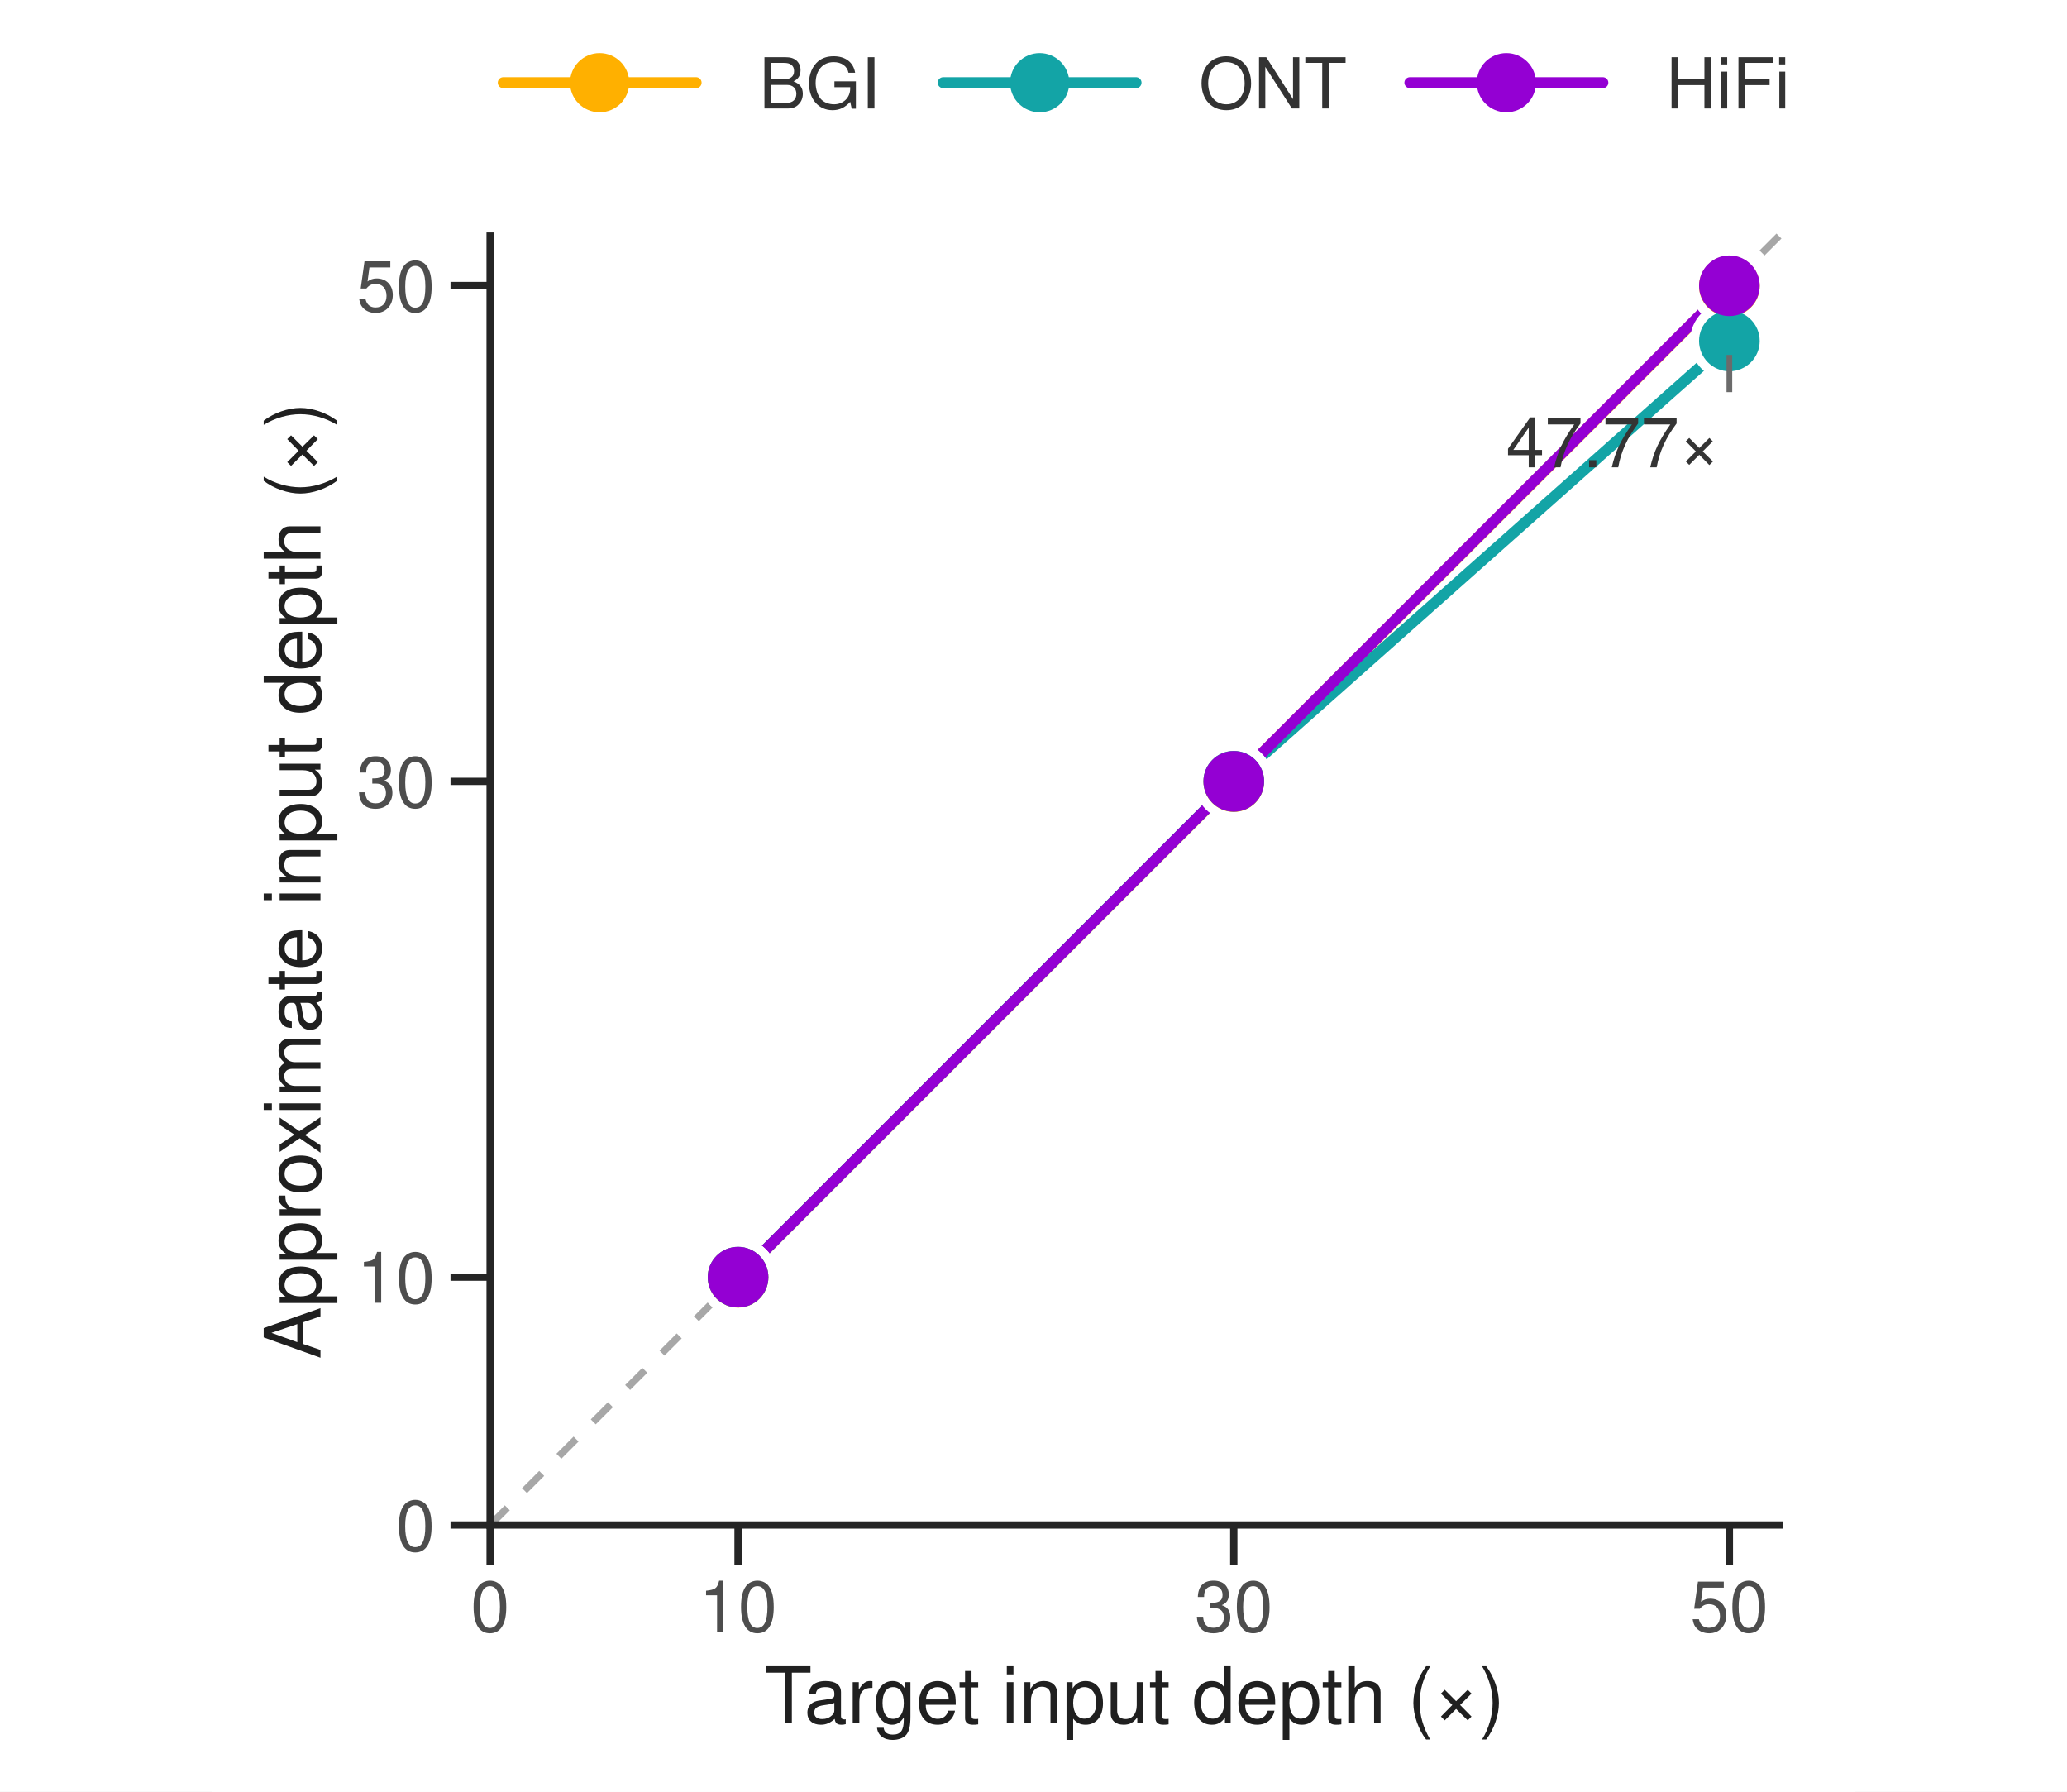
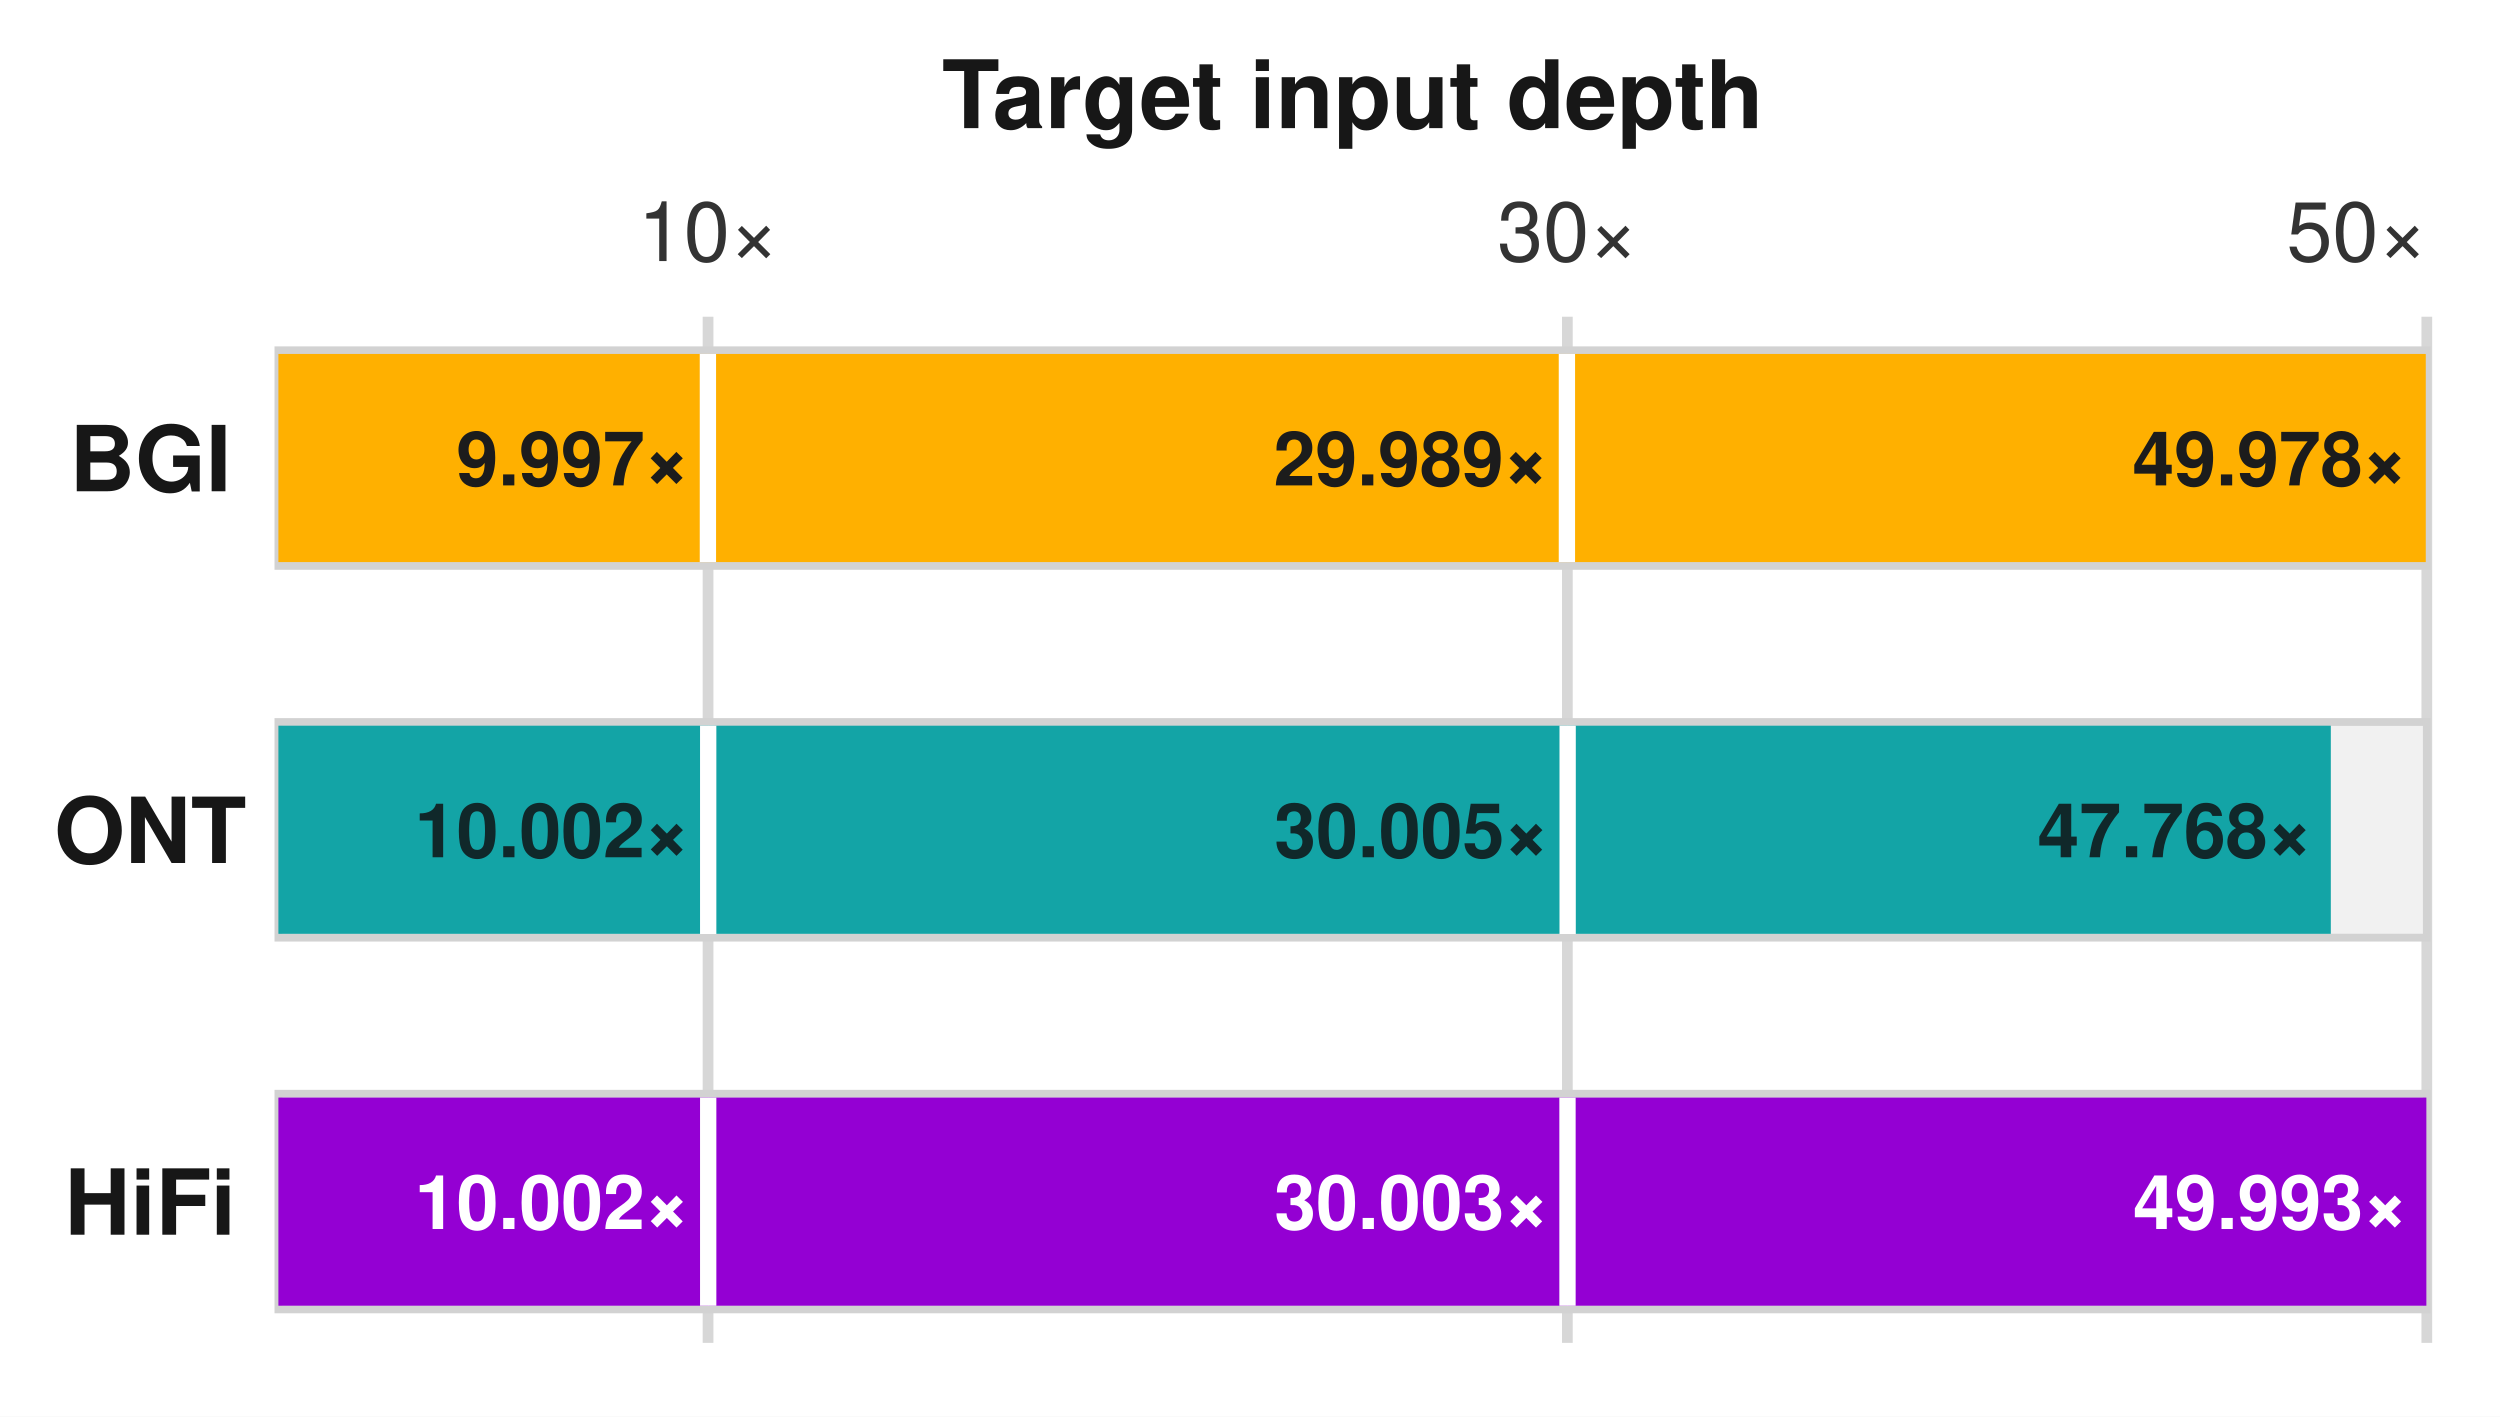
- <svg xmlns="http://www.w3.org/2000/svg" width="170.08pt" height="147.40pt" viewBox="0 0 170.08 147.40">
+ <svg xmlns="http://www.w3.org/2000/svg" width="170.08pt" height="96.38pt" viewBox="0 0 170.08 96.38">
  <g class="svglite">
    <defs>
      <style type="text/css">
    .svglite line, .svglite polyline, .svglite polygon, .svglite path, .svglite rect, .svglite circle {
      fill: none;
      stroke: #000000;
      stroke-linecap: round;
      stroke-linejoin: round;
      stroke-miterlimit: 10.00;
    }
    .svglite text {
      white-space: pre;
    }
    .svglite g.glyphgroup path {
      fill: inherit;
      stroke: none;
    }
  </style>
    </defs>
    <rect width="100%" height="100%" style="stroke: none; fill: #FFFFFF;" />
    <defs>
-       <clipPath id="cpMC4wMHwxNzAuMDh8MC4wMHwxNDcuNDA=">
-         <rect x="0.00" y="0.00" width="170.08" height="147.40" />
+       <clipPath id="cpMC4wMHwxNzAuMDh8MC4wMHw5Ni4zOA==">
+         <rect x="0.00" y="0.00" width="170.08" height="96.38" />
      </clipPath>
    </defs>
-     <g clip-path="url(#cpMC4wMHwxNzAuMDh8MC4wMHwxNDcuNDA=)">
- </g>
-     <defs>
-       <clipPath id="cpMTcuNDZ8MTUyLjYyfDAuMDB8MTQ3LjQw">
-         <rect x="17.46" y="0.00" width="135.16" height="147.40" />
-       </clipPath>
-     </defs>
-     <g clip-path="url(#cpMTcuNDZ8MTUyLjYyfDAuMDB8MTQ3LjQw)">
-       <rect x="17.46" y="0.00" width="135.16" height="147.40" style="stroke-width: 0.62; stroke: #FFFFFF; fill: #FFFFFF;" />
-     </g>
-     <g clip-path="url(#cpMC4wMHwxNzAuMDh8MC4wMHwxNDcuNDA=)">
-       <rect x="40.33" y="19.42" width="106.05" height="106.05" style="stroke-width: 0.62; stroke: none; fill: #FFFFFF;" />
-       <line x1="40.33" y1="125.46" x2="146.38" y2="19.42" style="stroke-width: 0.58; stroke: #A7A7A7; stroke-dasharray: 2.00,2.00; stroke-linecap: butt;" />
-       <polyline points="60.73,105.08 101.52,64.30 142.30,23.54 " style="stroke-width: 0.90; stroke: #FFB000;" />
-       <polyline points="60.73,105.07 101.52,64.27 142.30,28.05 " style="stroke-width: 0.90; stroke: #13A4A6;" />
-       <polyline points="60.73,105.07 101.52,64.28 142.30,23.51 " style="stroke-width: 0.90; stroke: #9400D3;" />
-       <circle cx="60.73" cy="105.08" r="3.03" style="stroke-width: 0.41; stroke: #FFFFFF; fill: #FFFFFF;" />
-       <circle cx="101.52" cy="64.30" r="3.03" style="stroke-width: 0.41; stroke: #FFFFFF; fill: #FFFFFF;" />
-       <circle cx="142.30" cy="23.54" r="3.03" style="stroke-width: 0.41; stroke: #FFFFFF; fill: #FFFFFF;" />
-       <circle cx="60.73" cy="105.07" r="3.03" style="stroke-width: 0.41; stroke: #FFFFFF; fill: #FFFFFF;" />
-       <circle cx="101.52" cy="64.27" r="3.03" style="stroke-width: 0.41; stroke: #FFFFFF; fill: #FFFFFF;" />
-       <circle cx="142.30" cy="28.05" r="3.03" style="stroke-width: 0.41; stroke: #FFFFFF; fill: #FFFFFF;" />
-       <circle cx="60.73" cy="105.07" r="3.03" style="stroke-width: 0.41; stroke: #FFFFFF; fill: #FFFFFF;" />
-       <circle cx="101.52" cy="64.28" r="3.03" style="stroke-width: 0.41; stroke: #FFFFFF; fill: #FFFFFF;" />
-       <circle cx="142.30" cy="23.51" r="3.03" style="stroke-width: 0.41; stroke: #FFFFFF; fill: #FFFFFF;" />
-       <circle cx="60.73" cy="105.08" r="2.29" style="stroke-width: 0.41; stroke: #FFB000; fill: #FFB000;" />
-       <circle cx="101.52" cy="64.30" r="2.29" style="stroke-width: 0.41; stroke: #FFB000; fill: #FFB000;" />
-       <circle cx="142.30" cy="23.54" r="2.29" style="stroke-width: 0.41; stroke: #FFB000; fill: #FFB000;" />
-       <circle cx="60.73" cy="105.07" r="2.29" style="stroke-width: 0.41; stroke: #13A4A6; fill: #13A4A6;" />
-       <circle cx="101.52" cy="64.27" r="2.29" style="stroke-width: 0.41; stroke: #13A4A6; fill: #13A4A6;" />
-       <circle cx="142.30" cy="28.05" r="2.29" style="stroke-width: 0.41; stroke: #13A4A6; fill: #13A4A6;" />
-       <circle cx="60.73" cy="105.07" r="2.29" style="stroke-width: 0.41; stroke: #9400D3; fill: #9400D3;" />
-       <circle cx="101.52" cy="64.28" r="2.29" style="stroke-width: 0.41; stroke: #9400D3; fill: #9400D3;" />
-       <circle cx="142.30" cy="23.51" r="2.29" style="stroke-width: 0.41; stroke: #9400D3; fill: #9400D3;" />
-       <line x1="142.30" y1="29.20" x2="142.30" y2="32.26" style="stroke-width: 0.47; stroke: #6B6B6B; stroke-linecap: butt;" />
-       <text x="141.49" y="38.45" text-anchor="end" style="font-size: 5.69px;fill: #343434; font-family: &quot;Nimbus Sans&quot;;">47.77×</text>
-       <polyline points="40.33,125.46 40.33,19.42 " style="stroke-width: 0.60; stroke: #252525; stroke-linecap: square;" />
-       <text x="35.80" y="127.58" text-anchor="end" style="font-size: 5.80px;fill: #4D4D4D; font-family: &quot;Nimbus Sans&quot;;">0</text>
-       <text x="35.80" y="107.18" text-anchor="end" style="font-size: 5.80px;fill: #4D4D4D; font-family: &quot;Nimbus Sans&quot;;">10</text>
-       <text x="35.80" y="66.40" text-anchor="end" style="font-size: 5.80px;fill: #4D4D4D; font-family: &quot;Nimbus Sans&quot;;">30</text>
-       <text x="35.80" y="25.61" text-anchor="end" style="font-size: 5.80px;fill: #4D4D4D; font-family: &quot;Nimbus Sans&quot;;">50</text>
-       <polyline points="37.07,125.46 40.33,125.46 " style="stroke-width: 0.60; stroke: #252525; stroke-linecap: butt;" />
-       <polyline points="37.07,105.07 40.33,105.07 " style="stroke-width: 0.60; stroke: #252525; stroke-linecap: butt;" />
-       <polyline points="37.07,64.28 40.33,64.28 " style="stroke-width: 0.60; stroke: #252525; stroke-linecap: butt;" />
-       <polyline points="37.07,23.49 40.33,23.49 " style="stroke-width: 0.60; stroke: #252525; stroke-linecap: butt;" />
-       <polyline points="40.33,125.46 146.38,125.46 " style="stroke-width: 0.60; stroke: #252525; stroke-linecap: square;" />
-       <polyline points="40.33,128.72 40.33,125.46 " style="stroke-width: 0.60; stroke: #252525; stroke-linecap: butt;" />
-       <polyline points="60.73,128.72 60.73,125.46 " style="stroke-width: 0.60; stroke: #252525; stroke-linecap: butt;" />
-       <polyline points="101.52,128.72 101.52,125.46 " style="stroke-width: 0.60; stroke: #252525; stroke-linecap: butt;" />
-       <polyline points="142.30,128.72 142.30,125.46 " style="stroke-width: 0.60; stroke: #252525; stroke-linecap: butt;" />
-       <text x="40.33" y="134.23" text-anchor="middle" style="font-size: 5.80px;fill: #4D4D4D; font-family: &quot;Nimbus Sans&quot;;">0</text>
-       <text x="60.73" y="134.23" text-anchor="middle" style="font-size: 5.80px;fill: #4D4D4D; font-family: &quot;Nimbus Sans&quot;;">10</text>
-       <text x="101.52" y="134.23" text-anchor="middle" style="font-size: 5.80px;fill: #4D4D4D; font-family: &quot;Nimbus Sans&quot;;">30</text>
-       <text x="142.30" y="134.23" text-anchor="middle" style="font-size: 5.80px;fill: #4D4D4D; font-family: &quot;Nimbus Sans&quot;;">50</text>
-       <text x="93.36" y="141.75" text-anchor="middle" style="font-size: 6.40px;fill: #202020; font-family: &quot;Nimbus Sans&quot;;">Target input depth (×)</text>
-       <text transform="translate(26.37,72.44) rotate(-90)" text-anchor="middle" style="font-size: 6.40px;fill: #202020; font-family: &quot;Nimbus Sans&quot;;">Approximate input depth (×)</text>
-       <rect x="39.42" y="3.40" width="107.87" height="9.64" style="stroke-width: 0.62; stroke: none; fill: #FFFFFF;" />
-       <line x1="41.41" y1="6.80" x2="57.28" y2="6.80" style="stroke-width: 0.90; stroke: #FFB000;" />
-       <circle cx="49.34" cy="6.80" r="2.23" style="stroke-width: 0.41; stroke: #FFB000; fill: #FFB000;" />
-       <line x1="77.61" y1="6.80" x2="93.48" y2="6.80" style="stroke-width: 0.90; stroke: #13A4A6;" />
-       <circle cx="85.55" cy="6.80" r="2.23" style="stroke-width: 0.41; stroke: #13A4A6; fill: #13A4A6;" />
-       <line x1="116.01" y1="6.80" x2="131.89" y2="6.80" style="stroke-width: 0.90; stroke: #9400D3;" />
-       <circle cx="123.95" cy="6.80" r="2.23" style="stroke-width: 0.41; stroke: #9400D3; fill: #9400D3;" />
-       <text x="62.45" y="8.92" style="font-size: 5.80px;fill: #333333; font-family: &quot;Nimbus Sans&quot;;">BGI</text>
-       <text x="98.65" y="8.92" style="font-size: 5.80px;fill: #333333; font-family: &quot;Nimbus Sans&quot;;">ONT</text>
-       <text x="137.06" y="8.92" style="font-size: 5.80px;fill: #333333; font-family: &quot;Nimbus Sans&quot;;">HiFi</text>
+     <g clip-path="url(#cpMC4wMHwxNzAuMDh8MC4wMHw5Ni4zOA==)">
+       <rect x="0.00" y="0.00" width="170.08" height="96.38" style="stroke-width: 0.00; stroke: none;" />
+       <line x1="48.17" y1="91.36" x2="48.17" y2="21.55" style="stroke-width: 0.73; stroke: #D7D7D7; stroke-linecap: butt;" />
+       <line x1="106.63" y1="91.36" x2="106.63" y2="21.55" style="stroke-width: 0.73; stroke: #D7D7D7; stroke-linecap: butt;" />
+       <line x1="165.10" y1="91.36" x2="165.10" y2="21.55" style="stroke-width: 0.73; stroke: #D7D7D7; stroke-linecap: butt;" />
+       <rect x="18.94" y="23.83" width="146.16" height="14.67" style="stroke-width: 0.53; stroke: #D2D2D2; stroke-linecap: butt; stroke-linejoin: miter; fill: #F1F1F1;" />
+       <rect x="18.94" y="49.12" width="146.16" height="14.67" style="stroke-width: 0.53; stroke: #D2D2D2; stroke-linecap: butt; stroke-linejoin: miter; fill: #F1F1F1;" />
+       <rect x="18.94" y="74.41" width="146.16" height="14.67" style="stroke-width: 0.53; stroke: #D2D2D2; stroke-linecap: butt; stroke-linejoin: miter; fill: #F1F1F1;" />
+       <rect x="18.94" y="24.08" width="29.22" height="14.16" style="stroke-width: 0.62; stroke: none; stroke-linecap: butt; stroke-linejoin: miter; fill: #FFB000;" />
+       <rect x="48.16" y="24.08" width="58.44" height="14.16" style="stroke-width: 0.62; stroke: none; stroke-linecap: butt; stroke-linejoin: miter; fill: #FFB000;" />
+       <rect x="106.60" y="24.08" width="58.43" height="14.16" style="stroke-width: 0.62; stroke: none; stroke-linecap: butt; stroke-linejoin: miter; fill: #FFB000;" />
+       <rect x="18.94" y="49.37" width="29.24" height="14.16" style="stroke-width: 0.62; stroke: none; stroke-linecap: butt; stroke-linejoin: miter; fill: #13A4A6;" />
+       <rect x="48.18" y="49.37" width="58.47" height="14.16" style="stroke-width: 0.62; stroke: none; stroke-linecap: butt; stroke-linejoin: miter; fill: #13A4A6;" />
+       <rect x="106.65" y="49.37" width="51.92" height="14.16" style="stroke-width: 0.62; stroke: none; stroke-linecap: butt; stroke-linejoin: miter; fill: #13A4A6;" />
+       <rect x="18.94" y="74.67" width="29.24" height="14.16" style="stroke-width: 0.62; stroke: none; stroke-linecap: butt; stroke-linejoin: miter; fill: #9400D3;" />
+       <rect x="48.18" y="74.67" width="58.47" height="14.16" style="stroke-width: 0.62; stroke: none; stroke-linecap: butt; stroke-linejoin: miter; fill: #9400D3;" />
+       <rect x="106.64" y="74.67" width="58.43" height="14.16" style="stroke-width: 0.62; stroke: none; stroke-linecap: butt; stroke-linejoin: miter; fill: #9400D3;" />
+       <line x1="48.16" y1="38.24" x2="48.16" y2="24.08" style="stroke-width: 1.11; stroke: #FFFFFF; stroke-linecap: butt;" />
+       <line x1="106.60" y1="38.24" x2="106.60" y2="24.08" style="stroke-width: 1.11; stroke: #FFFFFF; stroke-linecap: butt;" />
+       <line x1="48.18" y1="63.54" x2="48.18" y2="49.37" style="stroke-width: 1.11; stroke: #FFFFFF; stroke-linecap: butt;" />
+       <line x1="106.65" y1="63.54" x2="106.65" y2="49.37" style="stroke-width: 1.11; stroke: #FFFFFF; stroke-linecap: butt;" />
+       <line x1="48.18" y1="88.83" x2="48.18" y2="74.67" style="stroke-width: 1.11; stroke: #FFFFFF; stroke-linecap: butt;" />
+       <line x1="106.64" y1="88.83" x2="106.64" y2="74.67" style="stroke-width: 1.11; stroke: #FFFFFF; stroke-linecap: butt;" />
+       <text x="46.85" y="33.02" text-anchor="end" style="font-size: 5.12px; font-weight: bold;fill: #1C1C1C; font-family: &quot;Nimbus Sans&quot;;">9.997×</text>
+       <text x="105.29" y="33.02" text-anchor="end" style="font-size: 5.12px; font-weight: bold;fill: #1C1C1C; font-family: &quot;Nimbus Sans&quot;;">29.989×</text>
+       <text x="163.72" y="33.02" text-anchor="end" style="font-size: 5.12px; font-weight: bold;fill: #1C1C1C; font-family: &quot;Nimbus Sans&quot;;">49.978×</text>
+       <text x="46.86" y="58.32" text-anchor="end" style="font-size: 5.12px; font-weight: bold;fill: #10282A; font-family: &quot;Nimbus Sans&quot;;">10.002×</text>
+       <text x="105.33" y="58.32" text-anchor="end" style="font-size: 5.12px; font-weight: bold;fill: #10282A; font-family: &quot;Nimbus Sans&quot;;">30.005×</text>
+       <text x="157.26" y="58.32" text-anchor="end" style="font-size: 5.12px; font-weight: bold;fill: #10282A; font-family: &quot;Nimbus Sans&quot;;">47.768×</text>
+       <text x="46.86" y="83.61" text-anchor="end" style="font-size: 5.12px; font-weight: bold;fill: #FFFFFF; font-family: &quot;Nimbus Sans&quot;;">10.002×</text>
+       <text x="105.33" y="83.61" text-anchor="end" style="font-size: 5.12px; font-weight: bold;fill: #FFFFFF; font-family: &quot;Nimbus Sans&quot;;">30.003×</text>
+       <text x="163.76" y="83.61" text-anchor="end" style="font-size: 5.12px; font-weight: bold;fill: #FFFFFF; font-family: &quot;Nimbus Sans&quot;;">49.993×</text>
+       <text x="48.17" y="17.76" text-anchor="middle" style="font-size: 5.63px;fill: #333333; font-family: &quot;Nimbus Sans&quot;;">10×</text>
+       <text x="106.63" y="17.76" text-anchor="middle" style="font-size: 5.63px;fill: #333333; font-family: &quot;Nimbus Sans&quot;;">30×</text>
+       <text x="165.10" y="17.76" text-anchor="end" style="font-size: 5.63px;fill: #333333; font-family: &quot;Nimbus Sans&quot;;">50×</text>
+       <text x="92.02" y="8.72" text-anchor="middle" style="font-size: 6.43px; font-weight: bold;fill: #171717; font-family: &quot;Nimbus Sans&quot;;">Target input depth</text>
+       <text x="10.22" y="33.42" text-anchor="middle" style="font-size: 6.20px; font-weight: bold;fill: #171717; font-family: &quot;Nimbus Sans&quot;;">BGI</text>
+       <text x="10.22" y="58.71" text-anchor="middle" style="font-size: 6.20px; font-weight: bold;fill: #171717; font-family: &quot;Nimbus Sans&quot;;">ONT</text>
+       <text x="10.22" y="84.00" text-anchor="middle" style="font-size: 6.20px; font-weight: bold;fill: #171717; font-family: &quot;Nimbus Sans&quot;;">HiFi</text>
    </g>
  </g>
</svg>
